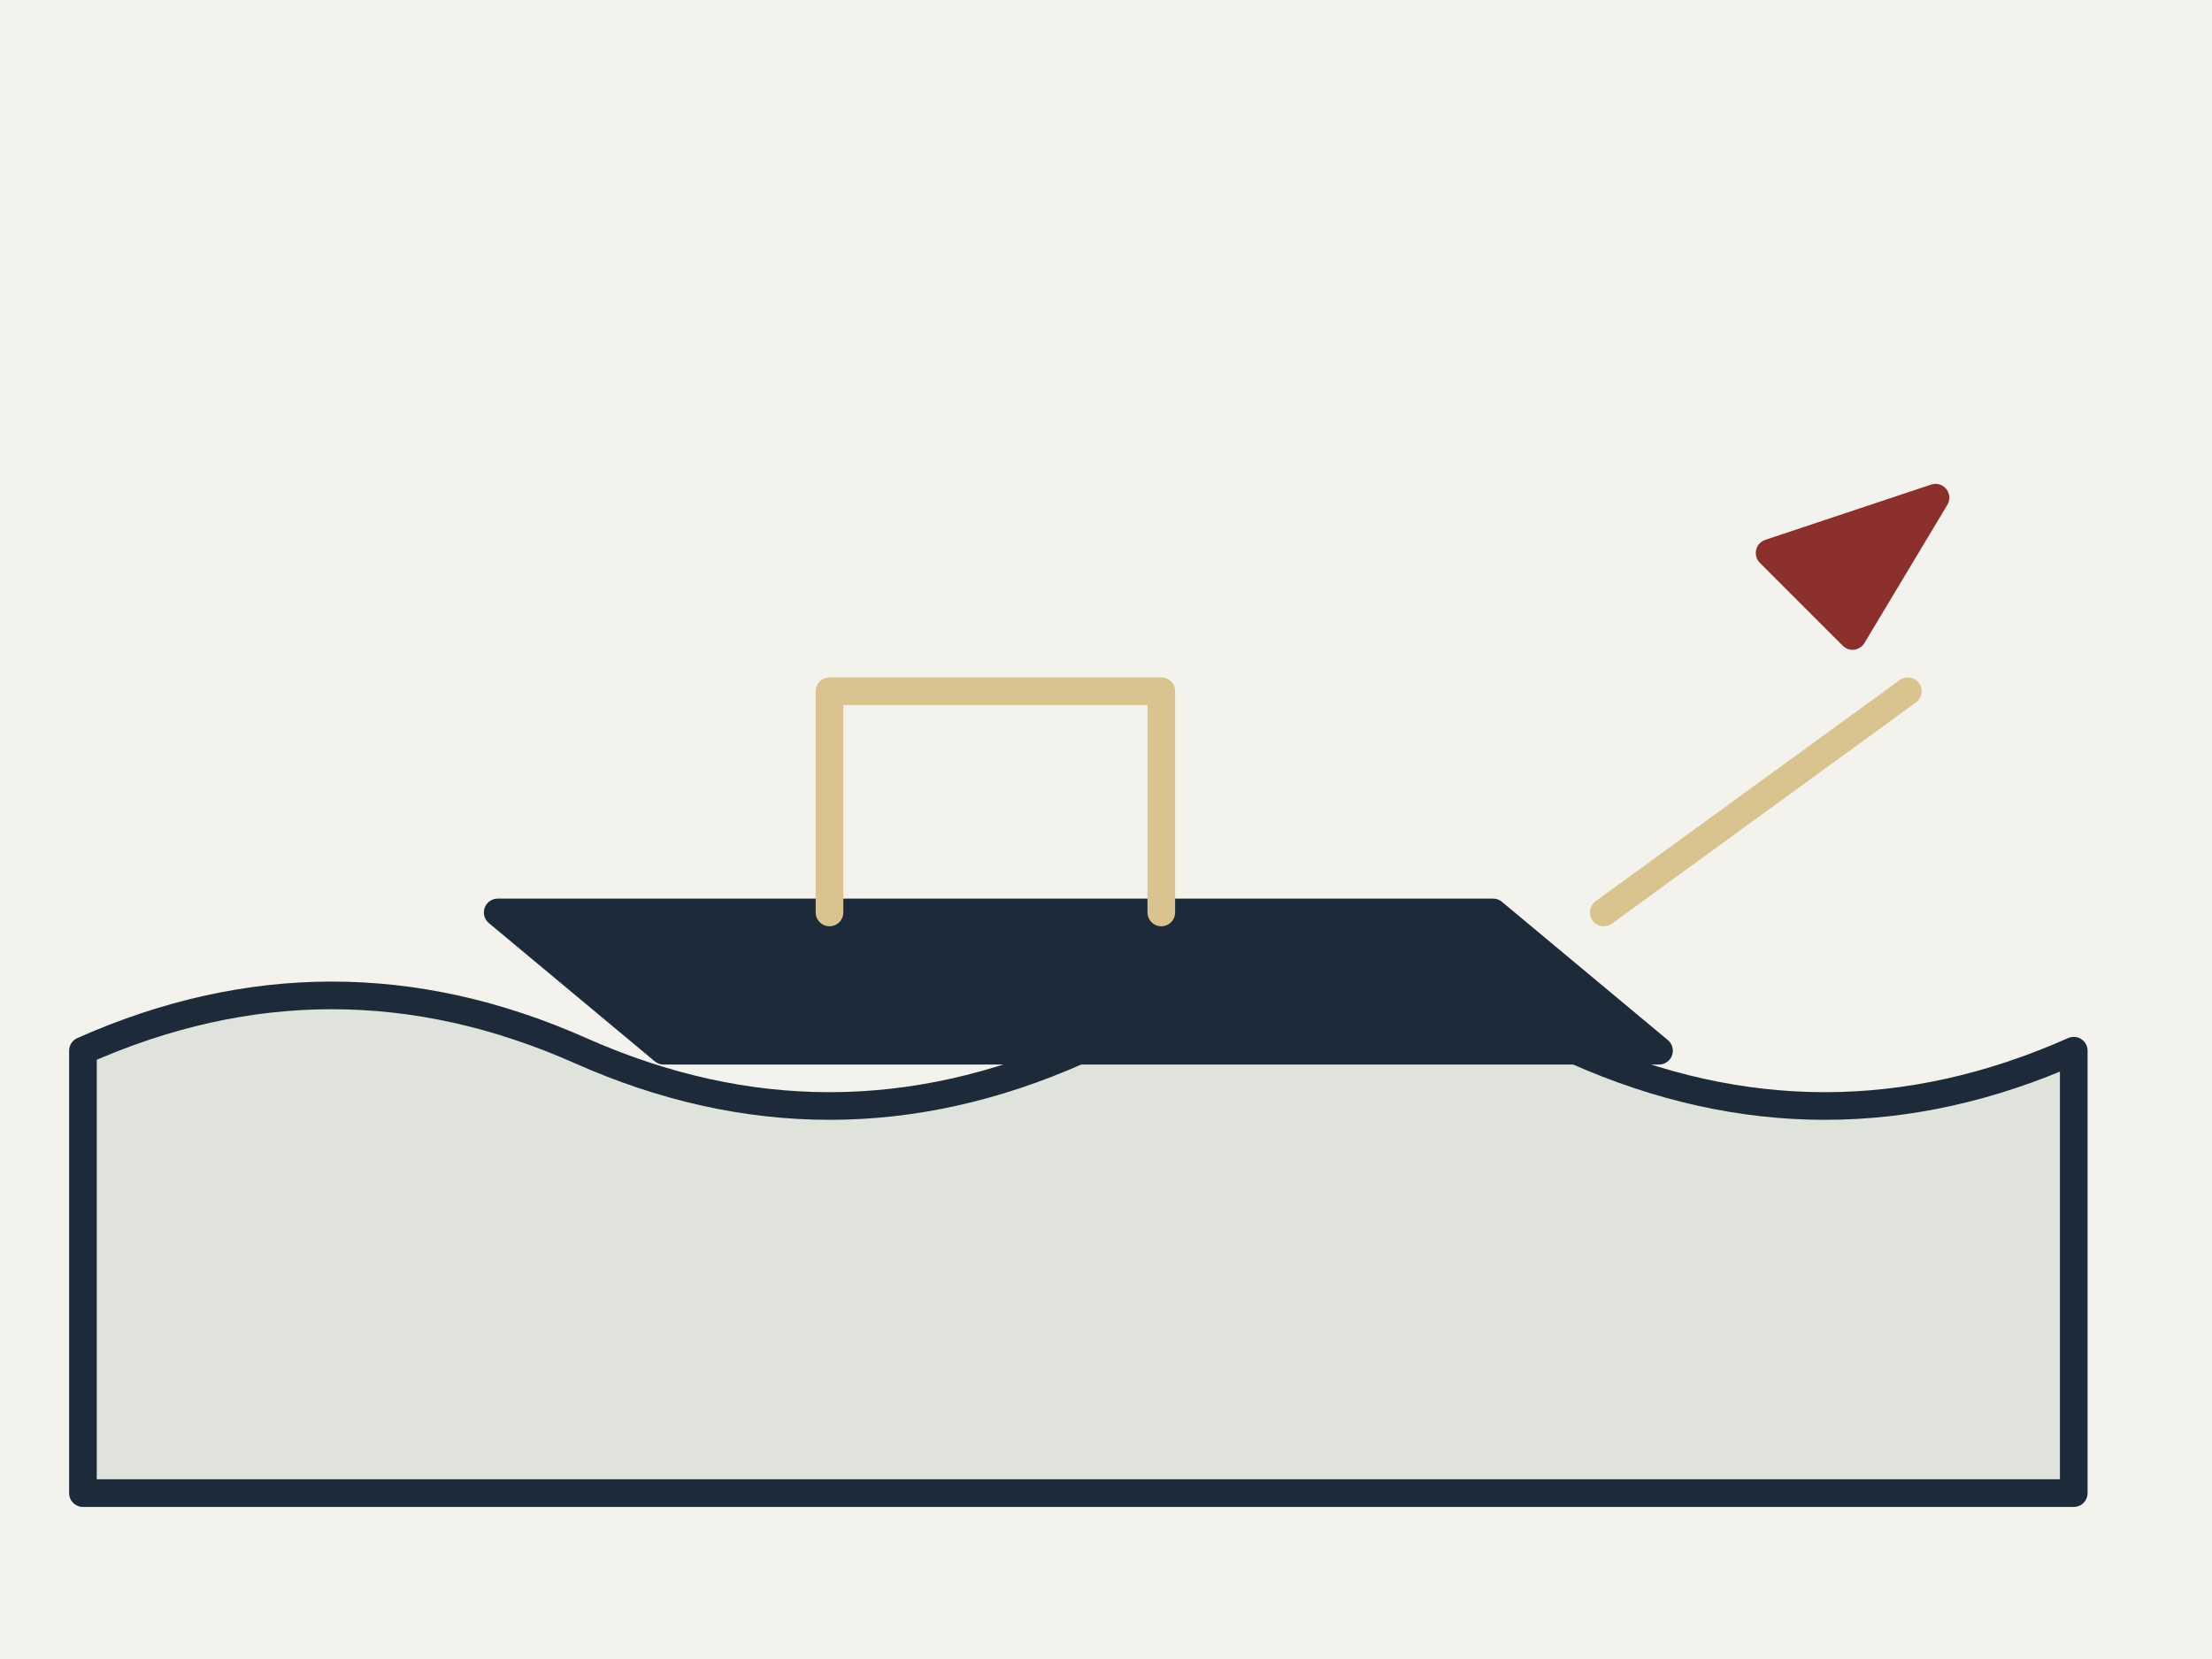
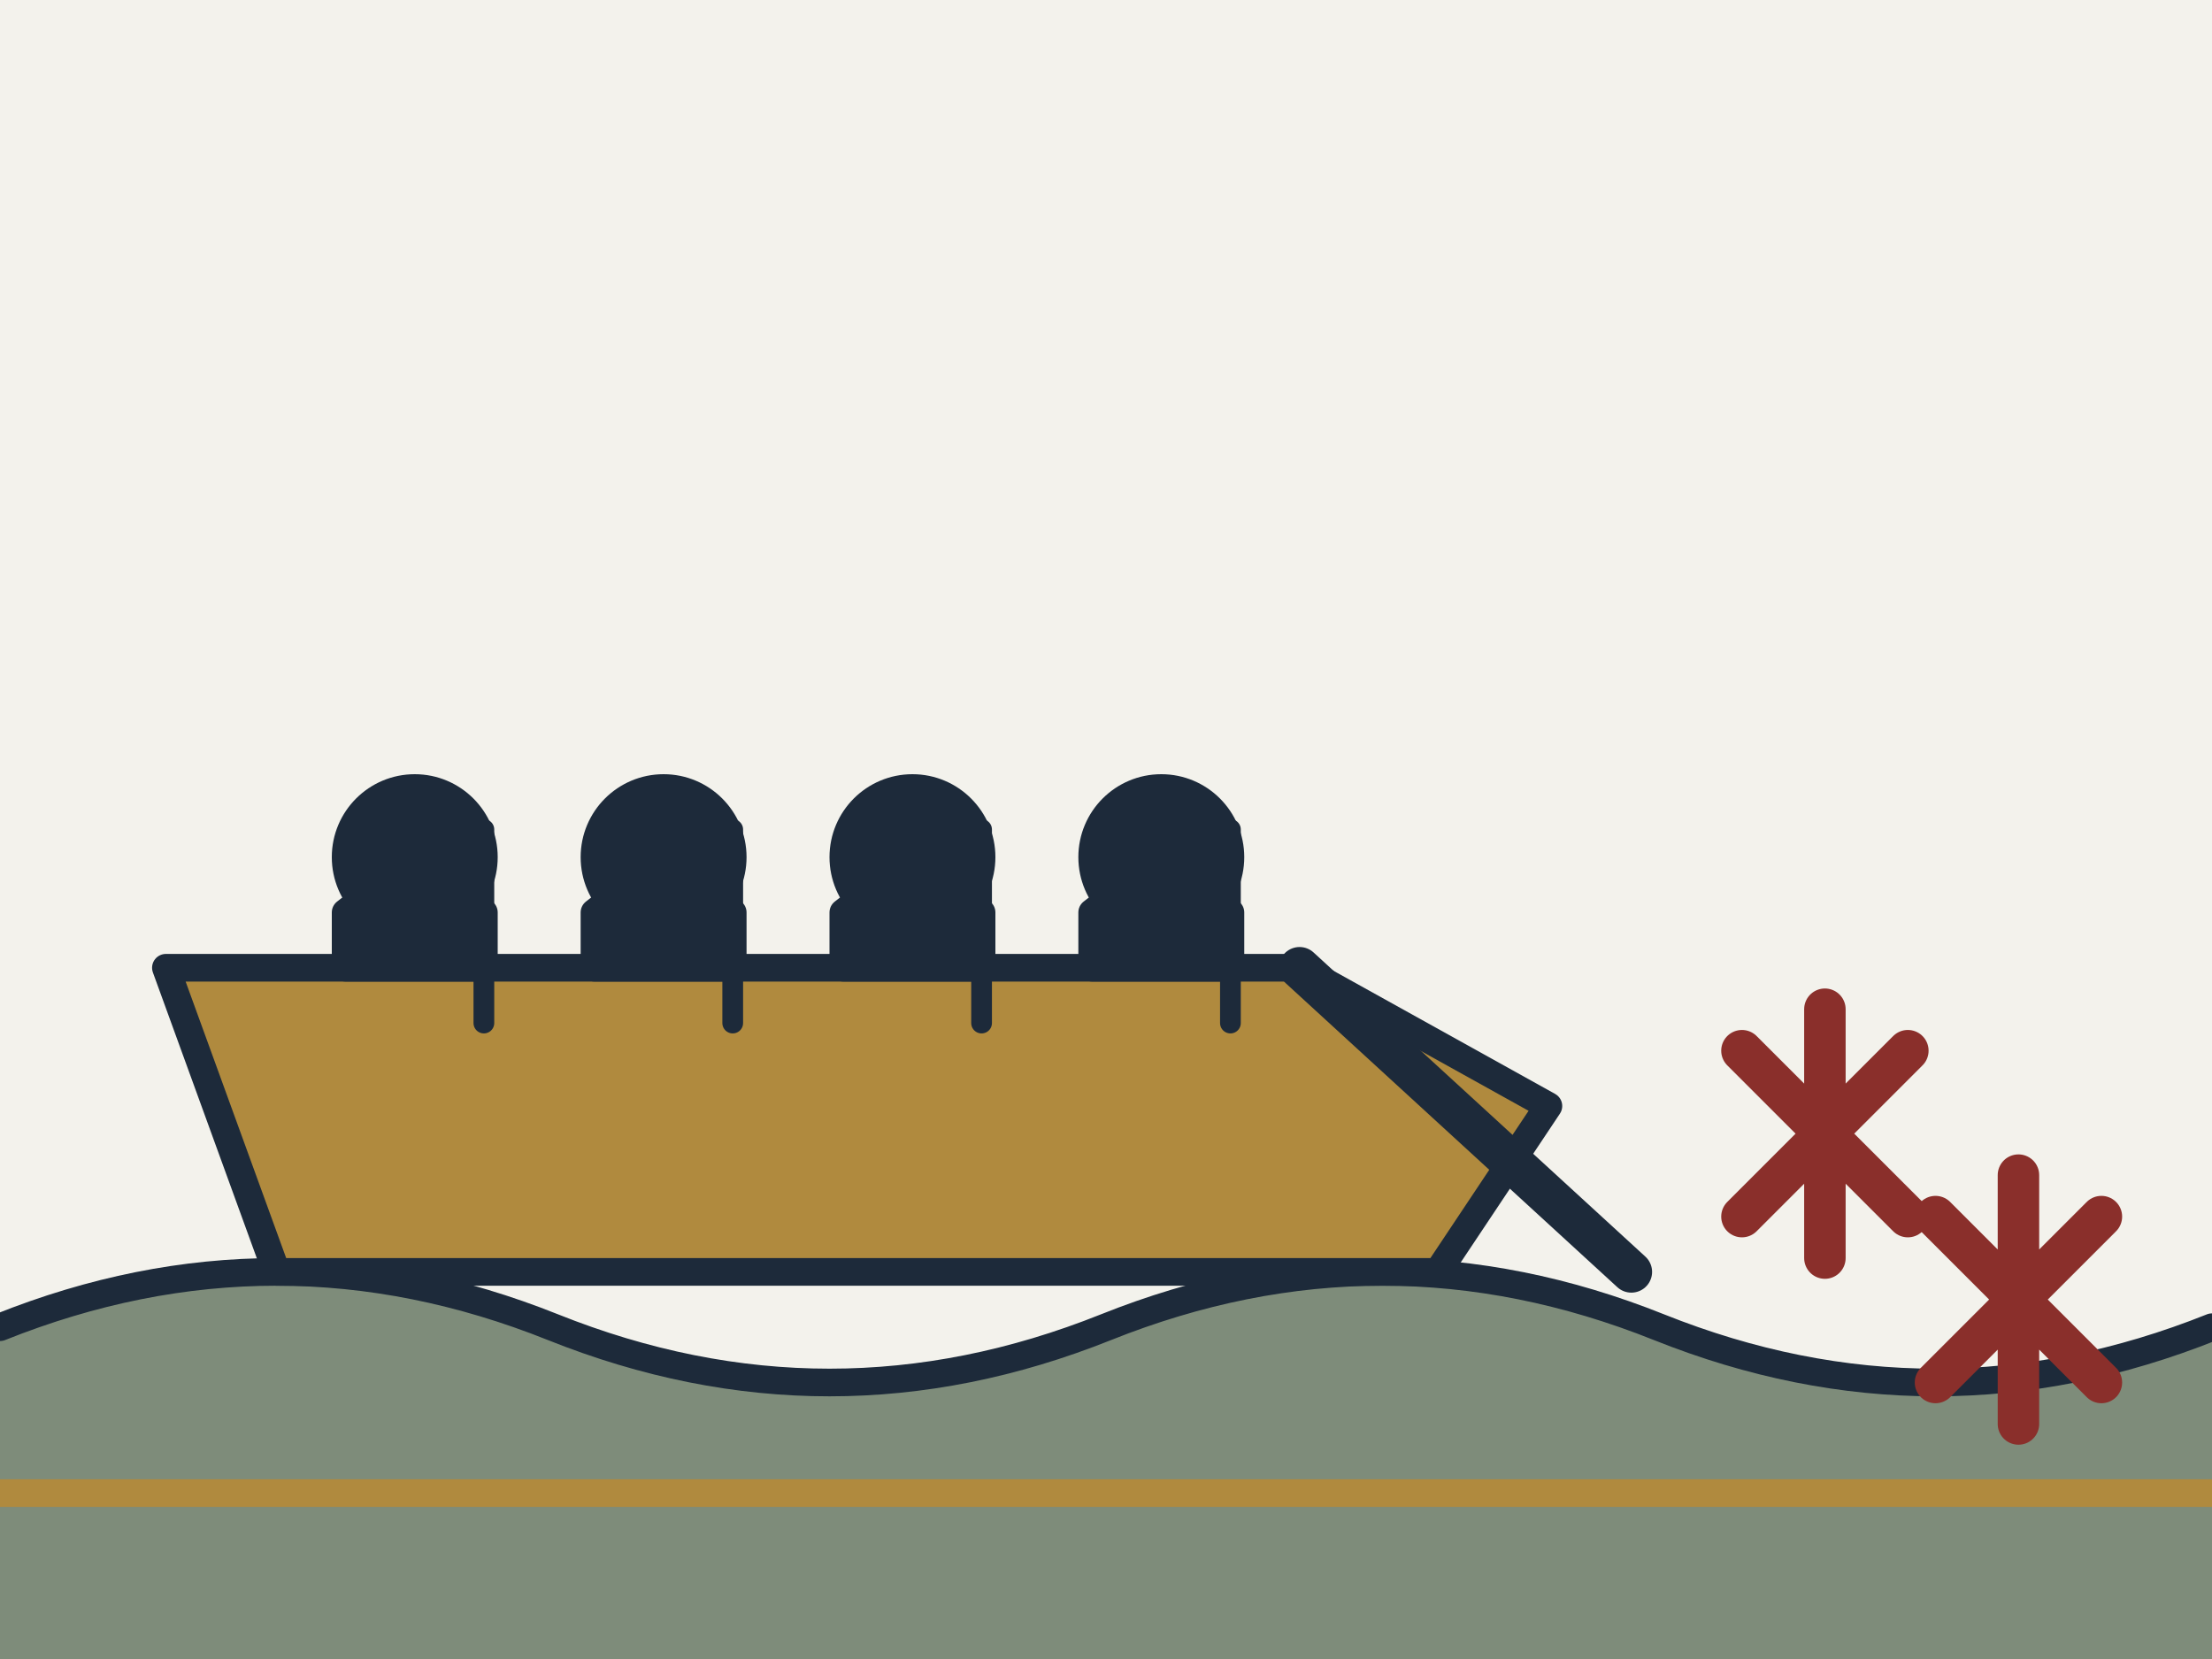
<svg xmlns="http://www.w3.org/2000/svg" viewBox="0 0 160 120" width="160" height="120">
  <rect width="160" height="120" fill="#f3f2ec" />
-   <g stroke="#1d2a3a" stroke-width="2" stroke-linejoin="round" stroke-linecap="round" fill="none">
-     <path d="M6 76q18-8 36 0t36 0 36 0 36 0V108H6z" fill="#dfe3dc" />
-     <path d="M36 66h72l12 10H48z" fill="#1d2a3a" />
-     <path d="M60 66V50h24v16M116 66l22-16" stroke="#d9c48f" />
-     <path d="M134 46l-6-6 12-4z" fill="#8a2f2b" stroke="#8a2f2b" />
+   <g fill="none" stroke="#1d2a3a" stroke-width="2" stroke-linejoin="round" stroke-linecap="round">
+     <path d="M0 96q20-8 40 0t40 0 40 0 40 0V120H0z" fill="#7e8c7a" stroke="none" />
+     <path d="M0 96q20-8 40 0t40 0 40 0 40 0" />
+     <path d="M12 70h82l18 10l-8 12H20z" fill="#b08a3e" />
+     <path d="M94 70l24 22" stroke-width="3" />
+     <g>
+       <circle cx="30" cy="62" r="5" fill="#1d2a3a" />
+       <path d="M25 70v-4q5-4 10 0v4z" fill="#1d2a3a" />
+       <path d="M35 60v14" stroke-width="1.5" />
+     </g>
+     <g>
+       <circle cx="48" cy="62" r="5" fill="#1d2a3a" />
+       <path d="M43 70v-4q5-4 10 0v4z" fill="#1d2a3a" />
+       <path d="M53 60v14" stroke-width="1.5" />
+     </g>
+     <g>
+       <circle cx="66" cy="62" r="5" fill="#1d2a3a" />
+       <path d="M61 70v-4q5-4 10 0v4z" fill="#1d2a3a" />
+       <path d="M71 60v14" stroke-width="1.5" />
+     </g>
+     <g>
+       <circle cx="84" cy="62" r="5" fill="#1d2a3a" />
+       <path d="M79 70v-4q5-4 10 0v4z" fill="#1d2a3a" />
+       <path d="M89 60v14" stroke-width="1.5" />
+     </g>
+     <path d="M126 76l12 12M138 76l-12 12M132 73v18" stroke="#8a2f2b" stroke-width="3" />
+     <path d="M140 88l12 12M152 88l-12 12M146 85v18" stroke="#8a2f2b" stroke-width="3" />
+     <path d="M0 108h160" stroke="#b08a3e" />
  </g>
</svg>
